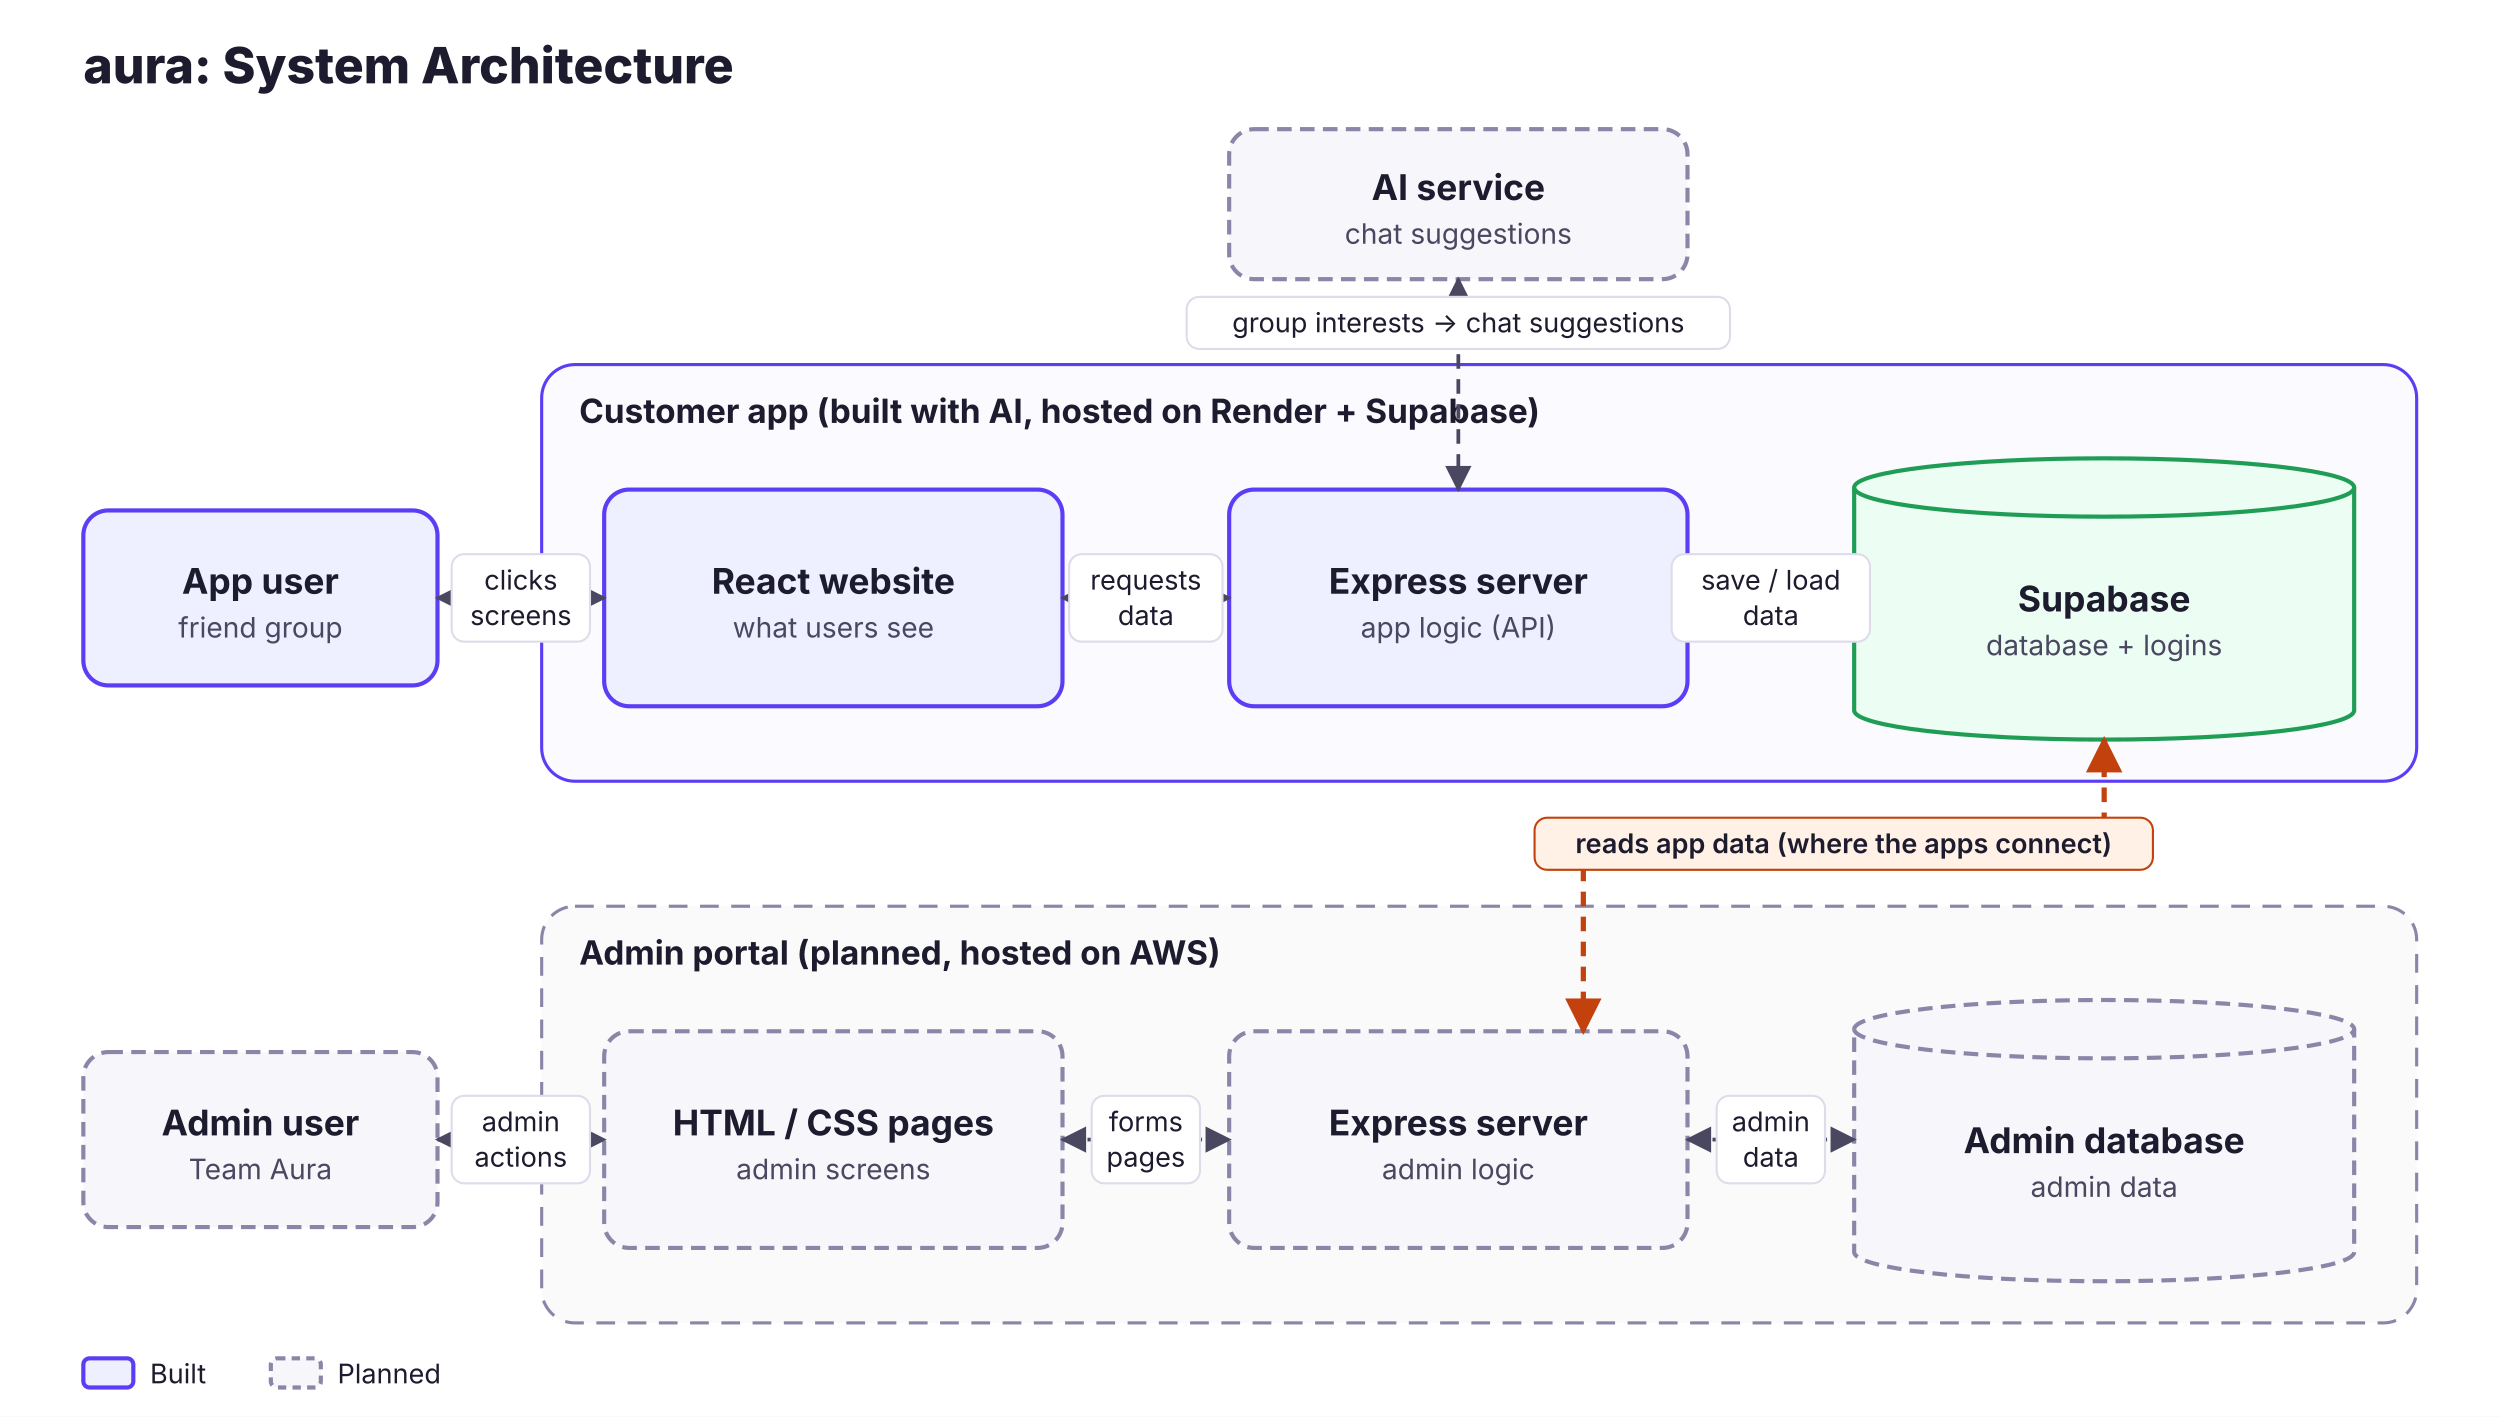
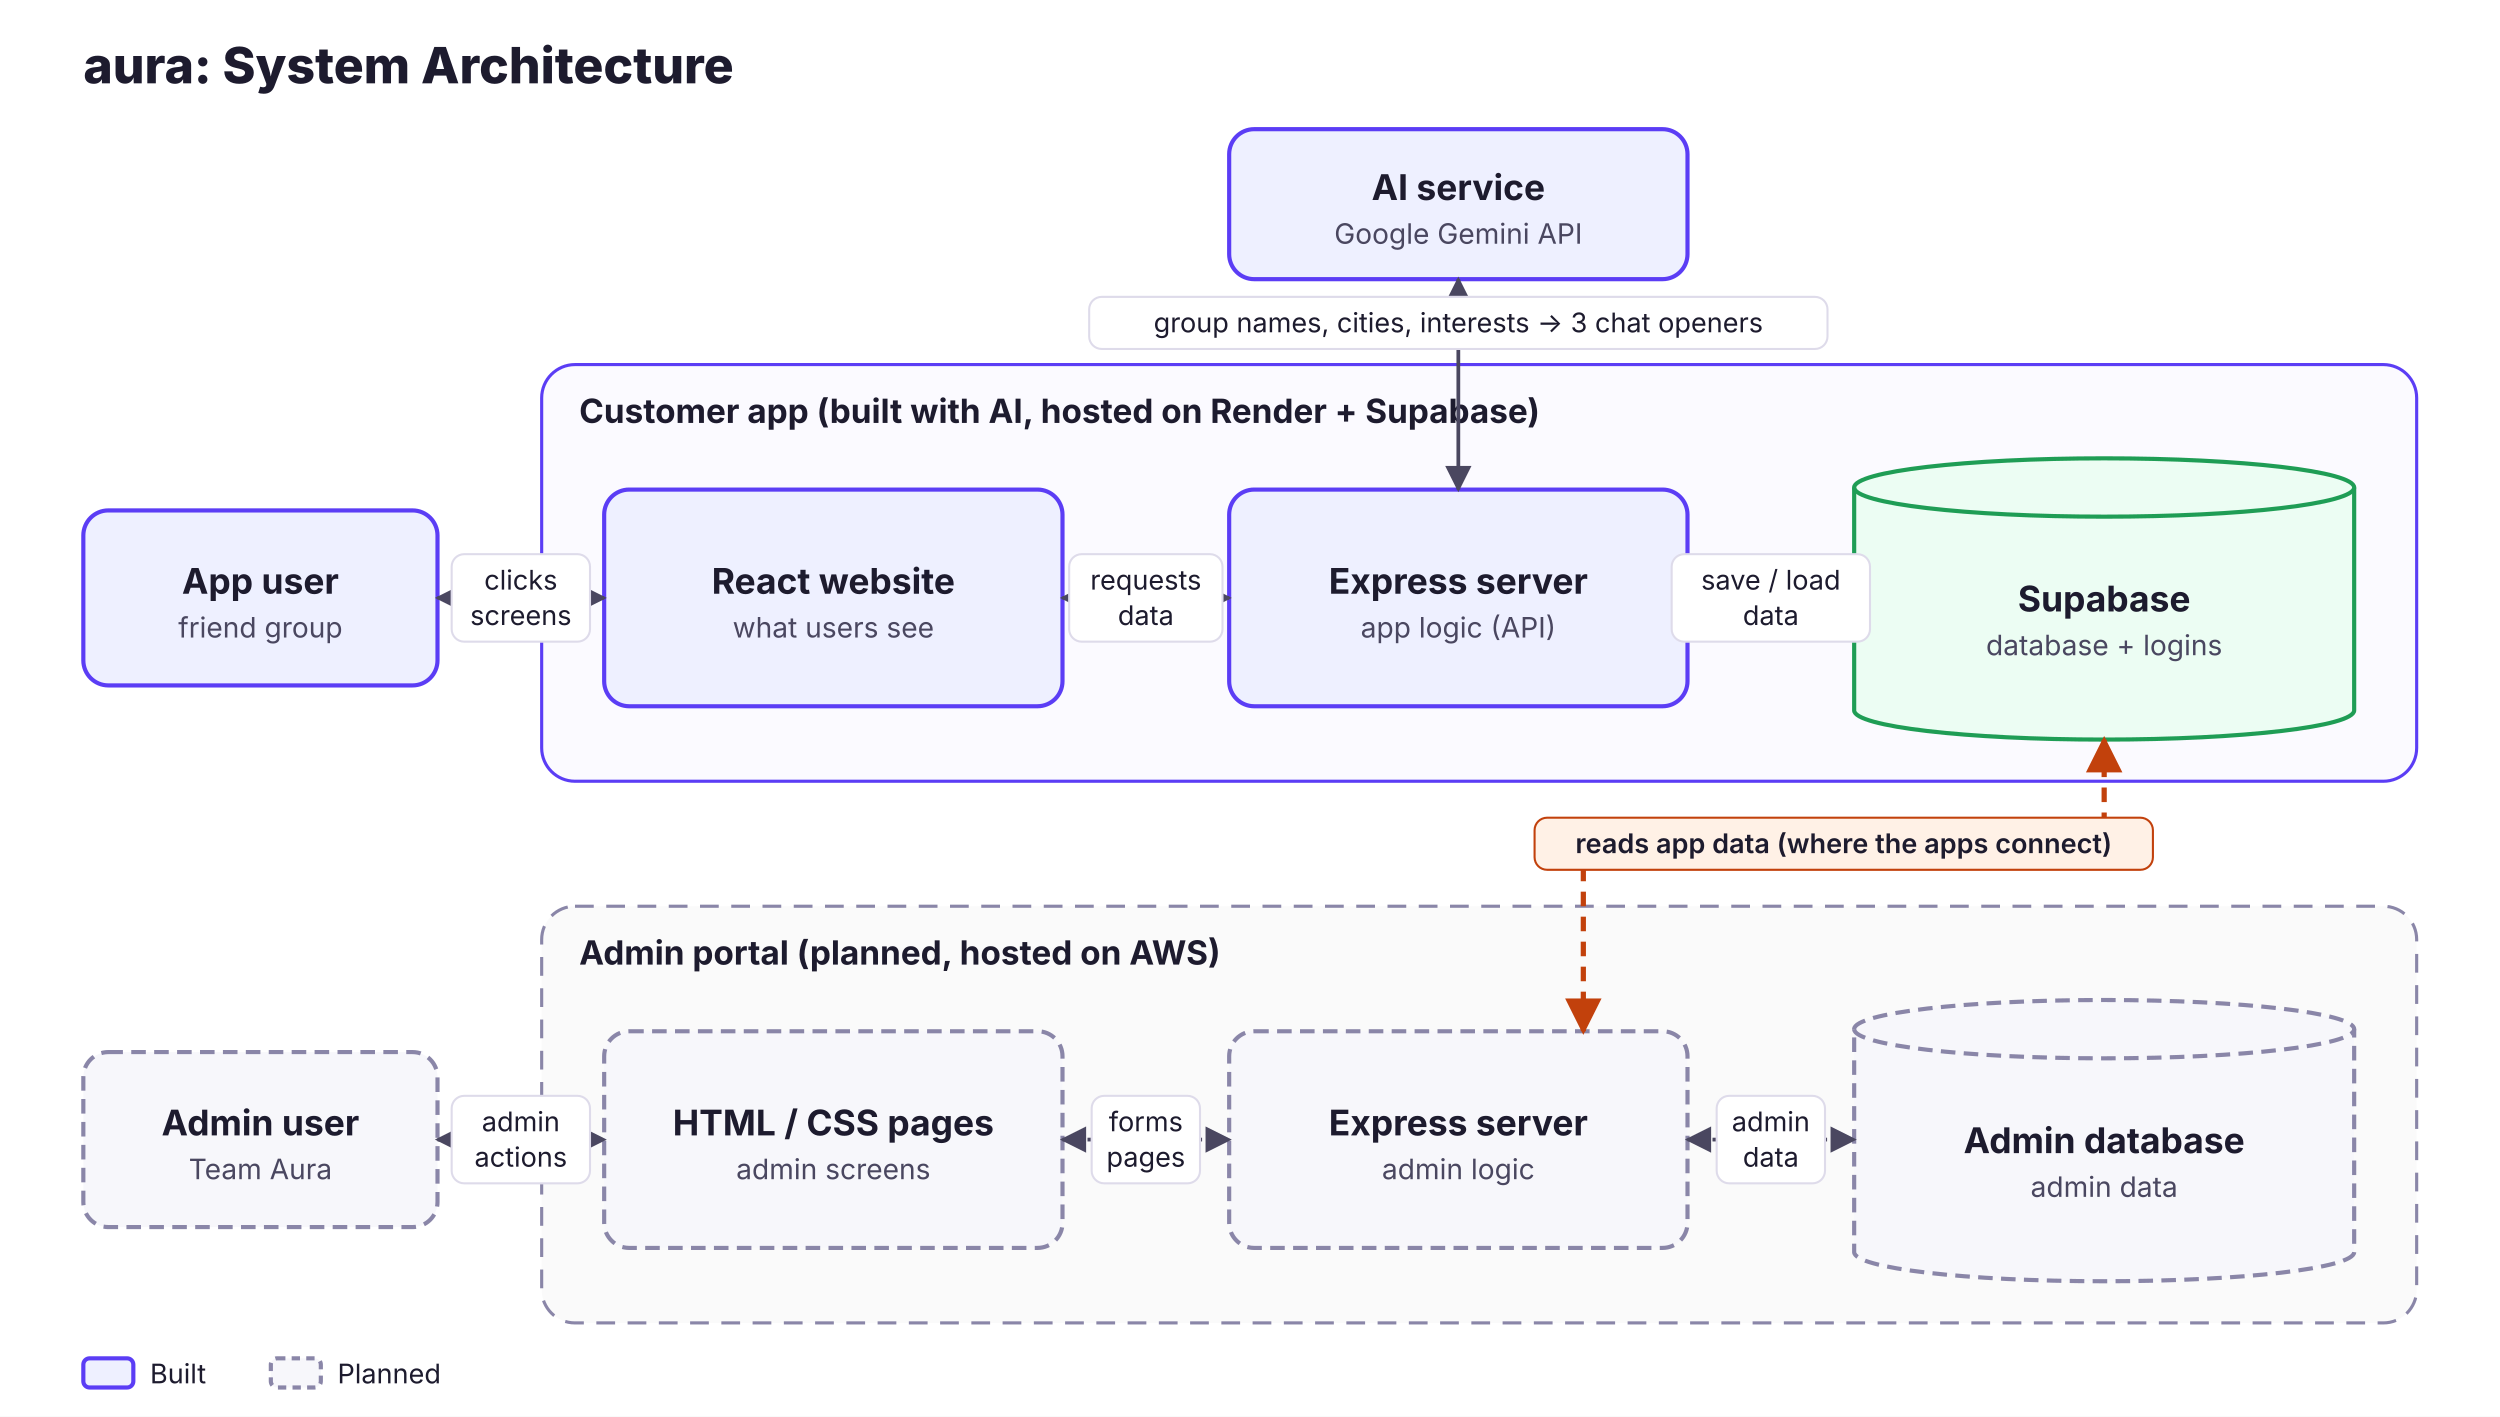
<svg xmlns="http://www.w3.org/2000/svg" width="1200" height="680" viewBox="0 0 1200 680" font-family="Inter, Helvetica, Arial, sans-serif">
  <defs>
    <marker id="a" viewBox="0 0 10 10" refX="9" refY="5" markerWidth="7" markerHeight="7" orient="auto-start-reverse">
      <path d="M0,0 L10,5 L0,10 z" fill="#4a4760" />
    </marker>
    <marker id="b" viewBox="0 0 10 10" refX="9" refY="5" markerWidth="7" markerHeight="7" orient="auto-start-reverse">
      <path d="M0,0 L10,5 L0,10 z" fill="#c2410c" />
    </marker>
  </defs>
  <rect width="1200" height="680" fill="#fff" />
  <text x="40" y="40" font-size="24" font-weight="800" fill="#1d1b2e">aura: System Architecture</text>
  <rect x="260" y="175" width="900" height="200" rx="16" fill="#fbfaff" stroke="#5b3df5" stroke-width="1.5" />
  <text x="278" y="203" font-size="16" font-weight="700" fill="#1d1b2e">Customer app (built with AI, hosted on Render + Supabase)</text>
  <rect x="260" y="435" width="900" height="200" rx="16" fill="#fafafa" stroke="#8a86a8" stroke-width="1.5" stroke-dasharray="9 6" />
  <text x="278" y="463" font-size="16" font-weight="700" fill="#1d1b2e">Admin portal (planned, hosted on AWS)</text>
-   <rect x="590" y="62" width="220" height="72" rx="12" fill="#f7f7fb" stroke="#8a86a8" stroke-width="2" stroke-dasharray="7 4" />
+   <rect x="590" y="62" width="220" height="72" rx="12" fill="#eef0ff" stroke="#5b3df5" stroke-width="2" />
  <text x="700.0" y="96.0" text-anchor="middle" font-size="17" font-weight="700" fill="#1d1b2e">AI service</text>
-   <text x="700.0" y="117.0" text-anchor="middle" font-size="13.5" fill="#4a4760">chat suggestions</text>
+   <text x="700.0" y="117.0" text-anchor="middle" font-size="13.5" fill="#4a4760">Google Gemini API</text>
  <rect x="40" y="245" width="170" height="84" rx="12" fill="#eef0ff" stroke="#5b3df5" stroke-width="2" />
  <text x="125.0" y="285.0" text-anchor="middle" font-size="17" font-weight="700" fill="#1d1b2e">App user</text>
  <text x="125.0" y="306.0" text-anchor="middle" font-size="13.5" fill="#4a4760">friend group</text>
  <rect x="290" y="235" width="220" height="104" rx="12" fill="#eef0ff" stroke="#5b3df5" stroke-width="2" />
  <text x="400.0" y="285.0" text-anchor="middle" font-size="17" font-weight="700" fill="#1d1b2e">React website</text>
  <text x="400.0" y="306.0" text-anchor="middle" font-size="13.5" fill="#4a4760">what users see</text>
  <rect x="590" y="235" width="220" height="104" rx="12" fill="#eef0ff" stroke="#5b3df5" stroke-width="2" />
  <text x="700.0" y="285.0" text-anchor="middle" font-size="17" font-weight="700" fill="#1d1b2e">Express server</text>
  <text x="700.0" y="306.0" text-anchor="middle" font-size="13.5" fill="#4a4760">app logic (API)</text>
  <path d="M890,234 A120.0,14 0 0 1 1130,234 L1130,341 A120.0,14 0 0 1 890,341 Z" fill="#ecfdf3" stroke="#1f9d55" stroke-width="2" />
  <path d="M890,234 A120.0,14 0 0 0 1130,234" fill="none" stroke="#1f9d55" stroke-width="2" />
  <text x="1010.0" y="293.5" text-anchor="middle" font-size="17" font-weight="700" fill="#1d1b2e">Supabase</text>
  <text x="1010.0" y="314.5" text-anchor="middle" font-size="13.5" fill="#4a4760">database + logins</text>
  <rect x="40" y="505" width="170" height="84" rx="12" fill="#f7f7fb" stroke="#8a86a8" stroke-width="2" stroke-dasharray="7 4" />
  <text x="125.0" y="545.0" text-anchor="middle" font-size="17" font-weight="700" fill="#1d1b2e">Admin user</text>
  <text x="125.0" y="566.0" text-anchor="middle" font-size="13.5" fill="#4a4760">Team Aura</text>
  <rect x="290" y="495" width="220" height="104" rx="12" fill="#f7f7fb" stroke="#8a86a8" stroke-width="2" stroke-dasharray="7 4" />
  <text x="400.0" y="545.0" text-anchor="middle" font-size="17" font-weight="700" fill="#1d1b2e">HTML / CSS pages</text>
  <text x="400.0" y="566.0" text-anchor="middle" font-size="13.5" fill="#4a4760">admin screens</text>
  <rect x="590" y="495" width="220" height="104" rx="12" fill="#f7f7fb" stroke="#8a86a8" stroke-width="2" stroke-dasharray="7 4" />
  <text x="700.0" y="545.0" text-anchor="middle" font-size="17" font-weight="700" fill="#1d1b2e">Express server</text>
  <text x="700.0" y="566.0" text-anchor="middle" font-size="13.5" fill="#4a4760">admin logic</text>
  <path d="M890,494 A120.0,14 0 0 1 1130,494 L1130,601 A120.0,14 0 0 1 890,601 Z" fill="#f7f7fb" stroke="#8a86a8" stroke-width="2" stroke-dasharray="7 4" />
  <path d="M890,494 A120.0,14 0 0 0 1130,494" fill="none" stroke="#8a86a8" stroke-width="2" stroke-dasharray="7 4" />
  <text x="1010.0" y="553.5" text-anchor="middle" font-size="17" font-weight="700" fill="#1d1b2e">Admin database</text>
  <text x="1010.0" y="574.5" text-anchor="middle" font-size="13.5" fill="#4a4760">admin data</text>
  <path d="M210,287 L290,287" fill="none" stroke="#4a4760" stroke-width="1.8" marker-start="url(#a)" marker-end="url(#a)" />
  <rect x="216.8" y="266.0" width="66.4" height="42" rx="6" fill="#fff" stroke="#dedbea" />
  <text x="250" y="283.0" text-anchor="middle" font-size="13" font-weight="400" fill="#1d1b2e">clicks</text>
  <text x="250" y="300.0" text-anchor="middle" font-size="13" font-weight="400" fill="#1d1b2e">screens</text>
  <path d="M510,287 L590,287" fill="none" stroke="#4a4760" stroke-width="1.8" marker-start="url(#a)" marker-end="url(#a)" />
  <rect x="513.2" y="266.0" width="73.6" height="42" rx="6" fill="#fff" stroke="#dedbea" />
  <text x="550" y="283.0" text-anchor="middle" font-size="13" font-weight="400" fill="#1d1b2e">requests</text>
  <text x="550" y="300.0" text-anchor="middle" font-size="13" font-weight="400" fill="#1d1b2e">data</text>
  <path d="M810,287 L890,287" fill="none" stroke="#4a4760" stroke-width="1.8" marker-start="url(#a)" marker-end="url(#a)" />
  <rect x="802.4" y="266.0" width="95.2" height="42" rx="6" fill="#fff" stroke="#dedbea" />
  <text x="850" y="283.0" text-anchor="middle" font-size="13" font-weight="400" fill="#1d1b2e">save / load</text>
  <text x="850" y="300.0" text-anchor="middle" font-size="13" font-weight="400" fill="#1d1b2e">data</text>
-   <path d="M700,134 L700,235" fill="none" stroke="#4a4760" stroke-width="1.8" stroke-dasharray="7 5" marker-start="url(#a)" marker-end="url(#a)" />
-   <rect x="569.6" y="142.5" width="260.8" height="25" rx="6" fill="#fff" stroke="#dedbea" />
-   <text x="700" y="159.5" text-anchor="middle" font-size="13" font-weight="400" fill="#1d1b2e">group interests → chat suggestions</text>
+   <path d="M700,134 L700,235" fill="none" stroke="#4a4760" stroke-width="1.8" marker-start="url(#a)" marker-end="url(#a)" />
+   <rect x="522.8" y="142.5" width="354.4" height="25" rx="6" fill="#fff" stroke="#dedbea" />
+   <text x="700" y="159.5" text-anchor="middle" font-size="13" font-weight="400" fill="#1d1b2e">group names, cities, interests → 3 chat openers</text>
  <path d="M210,547 L290,547" fill="none" stroke="#4a4760" stroke-width="1.8" stroke-dasharray="7 5" marker-start="url(#a)" marker-end="url(#a)" />
  <rect x="216.8" y="526.0" width="66.4" height="42" rx="6" fill="#fff" stroke="#dedbea" />
  <text x="250" y="543.0" text-anchor="middle" font-size="13" font-weight="400" fill="#1d1b2e">admin</text>
  <text x="250" y="560.0" text-anchor="middle" font-size="13" font-weight="400" fill="#1d1b2e">actions</text>
  <path d="M510,547 L590,547" fill="none" stroke="#4a4760" stroke-width="1.8" stroke-dasharray="7 5" marker-start="url(#a)" marker-end="url(#a)" />
  <rect x="524.0" y="526.0" width="52.0" height="42" rx="6" fill="#fff" stroke="#dedbea" />
  <text x="550" y="543.0" text-anchor="middle" font-size="13" font-weight="400" fill="#1d1b2e">forms</text>
  <text x="550" y="560.0" text-anchor="middle" font-size="13" font-weight="400" fill="#1d1b2e">pages</text>
  <path d="M810,547 L890,547" fill="none" stroke="#4a4760" stroke-width="1.8" stroke-dasharray="7 5" marker-start="url(#a)" marker-end="url(#a)" />
  <rect x="824.0" y="526.0" width="52.0" height="42" rx="6" fill="#fff" stroke="#dedbea" />
  <text x="850" y="543.0" text-anchor="middle" font-size="13" font-weight="400" fill="#1d1b2e">admin</text>
  <text x="850" y="560.0" text-anchor="middle" font-size="13" font-weight="400" fill="#1d1b2e">data</text>
  <path d="M760,495 L760,405 L1010,405 L1010,355" fill="none" stroke="#c2410c" stroke-width="2.5" stroke-dasharray="7 5" marker-start="url(#b)" marker-end="url(#b)" />
  <rect x="736.6" y="392.5" width="296.8" height="25" rx="6" fill="#fff1e6" stroke="#c2410c" />
  <text x="885" y="409.5" text-anchor="middle" font-size="13" font-weight="600" fill="#1d1b2e">reads app data (where the apps connect)</text>
  <rect x="40" y="652" width="24" height="14" rx="3" fill="#eef0ff" stroke="#5b3df5" stroke-width="2" />
  <text x="72" y="664" font-size="13" fill="#1d1b2e">Built</text>
  <rect x="130" y="652" width="24" height="14" rx="3" fill="#f7f7fb" stroke="#8a86a8" stroke-width="2" stroke-dasharray="4 3" />
  <text x="162" y="664" font-size="13" fill="#1d1b2e">Planned</text>
</svg>
